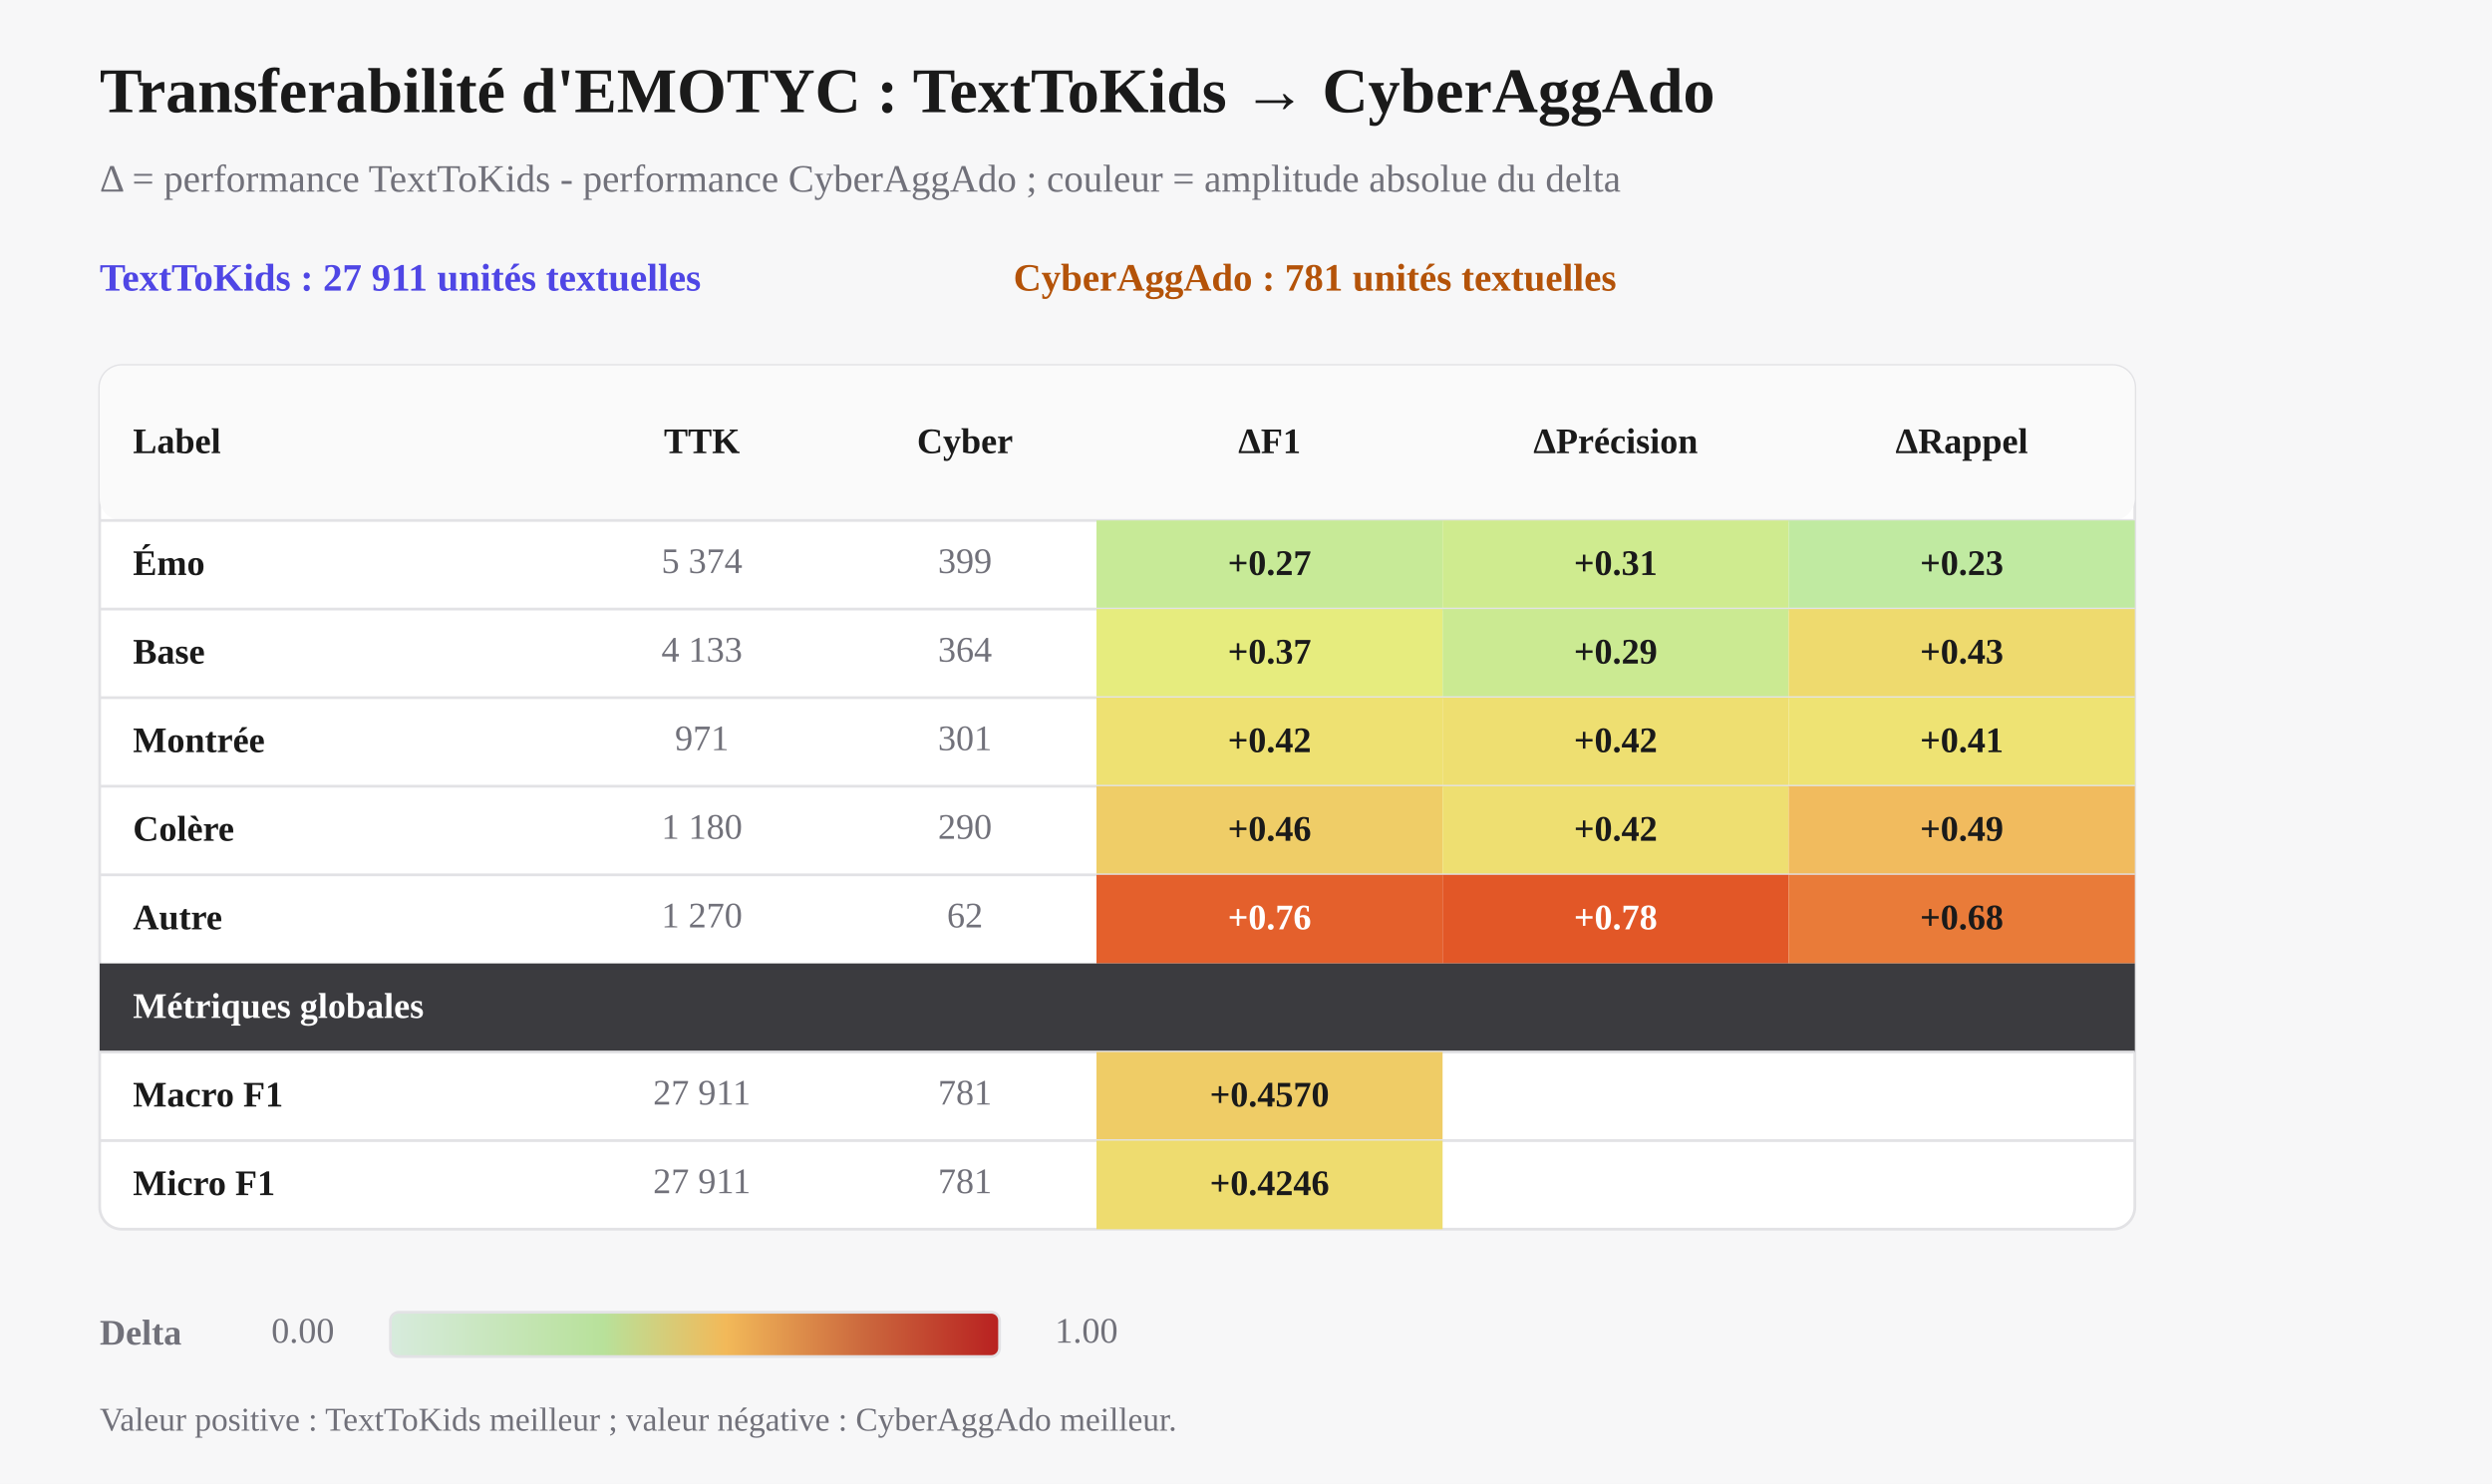
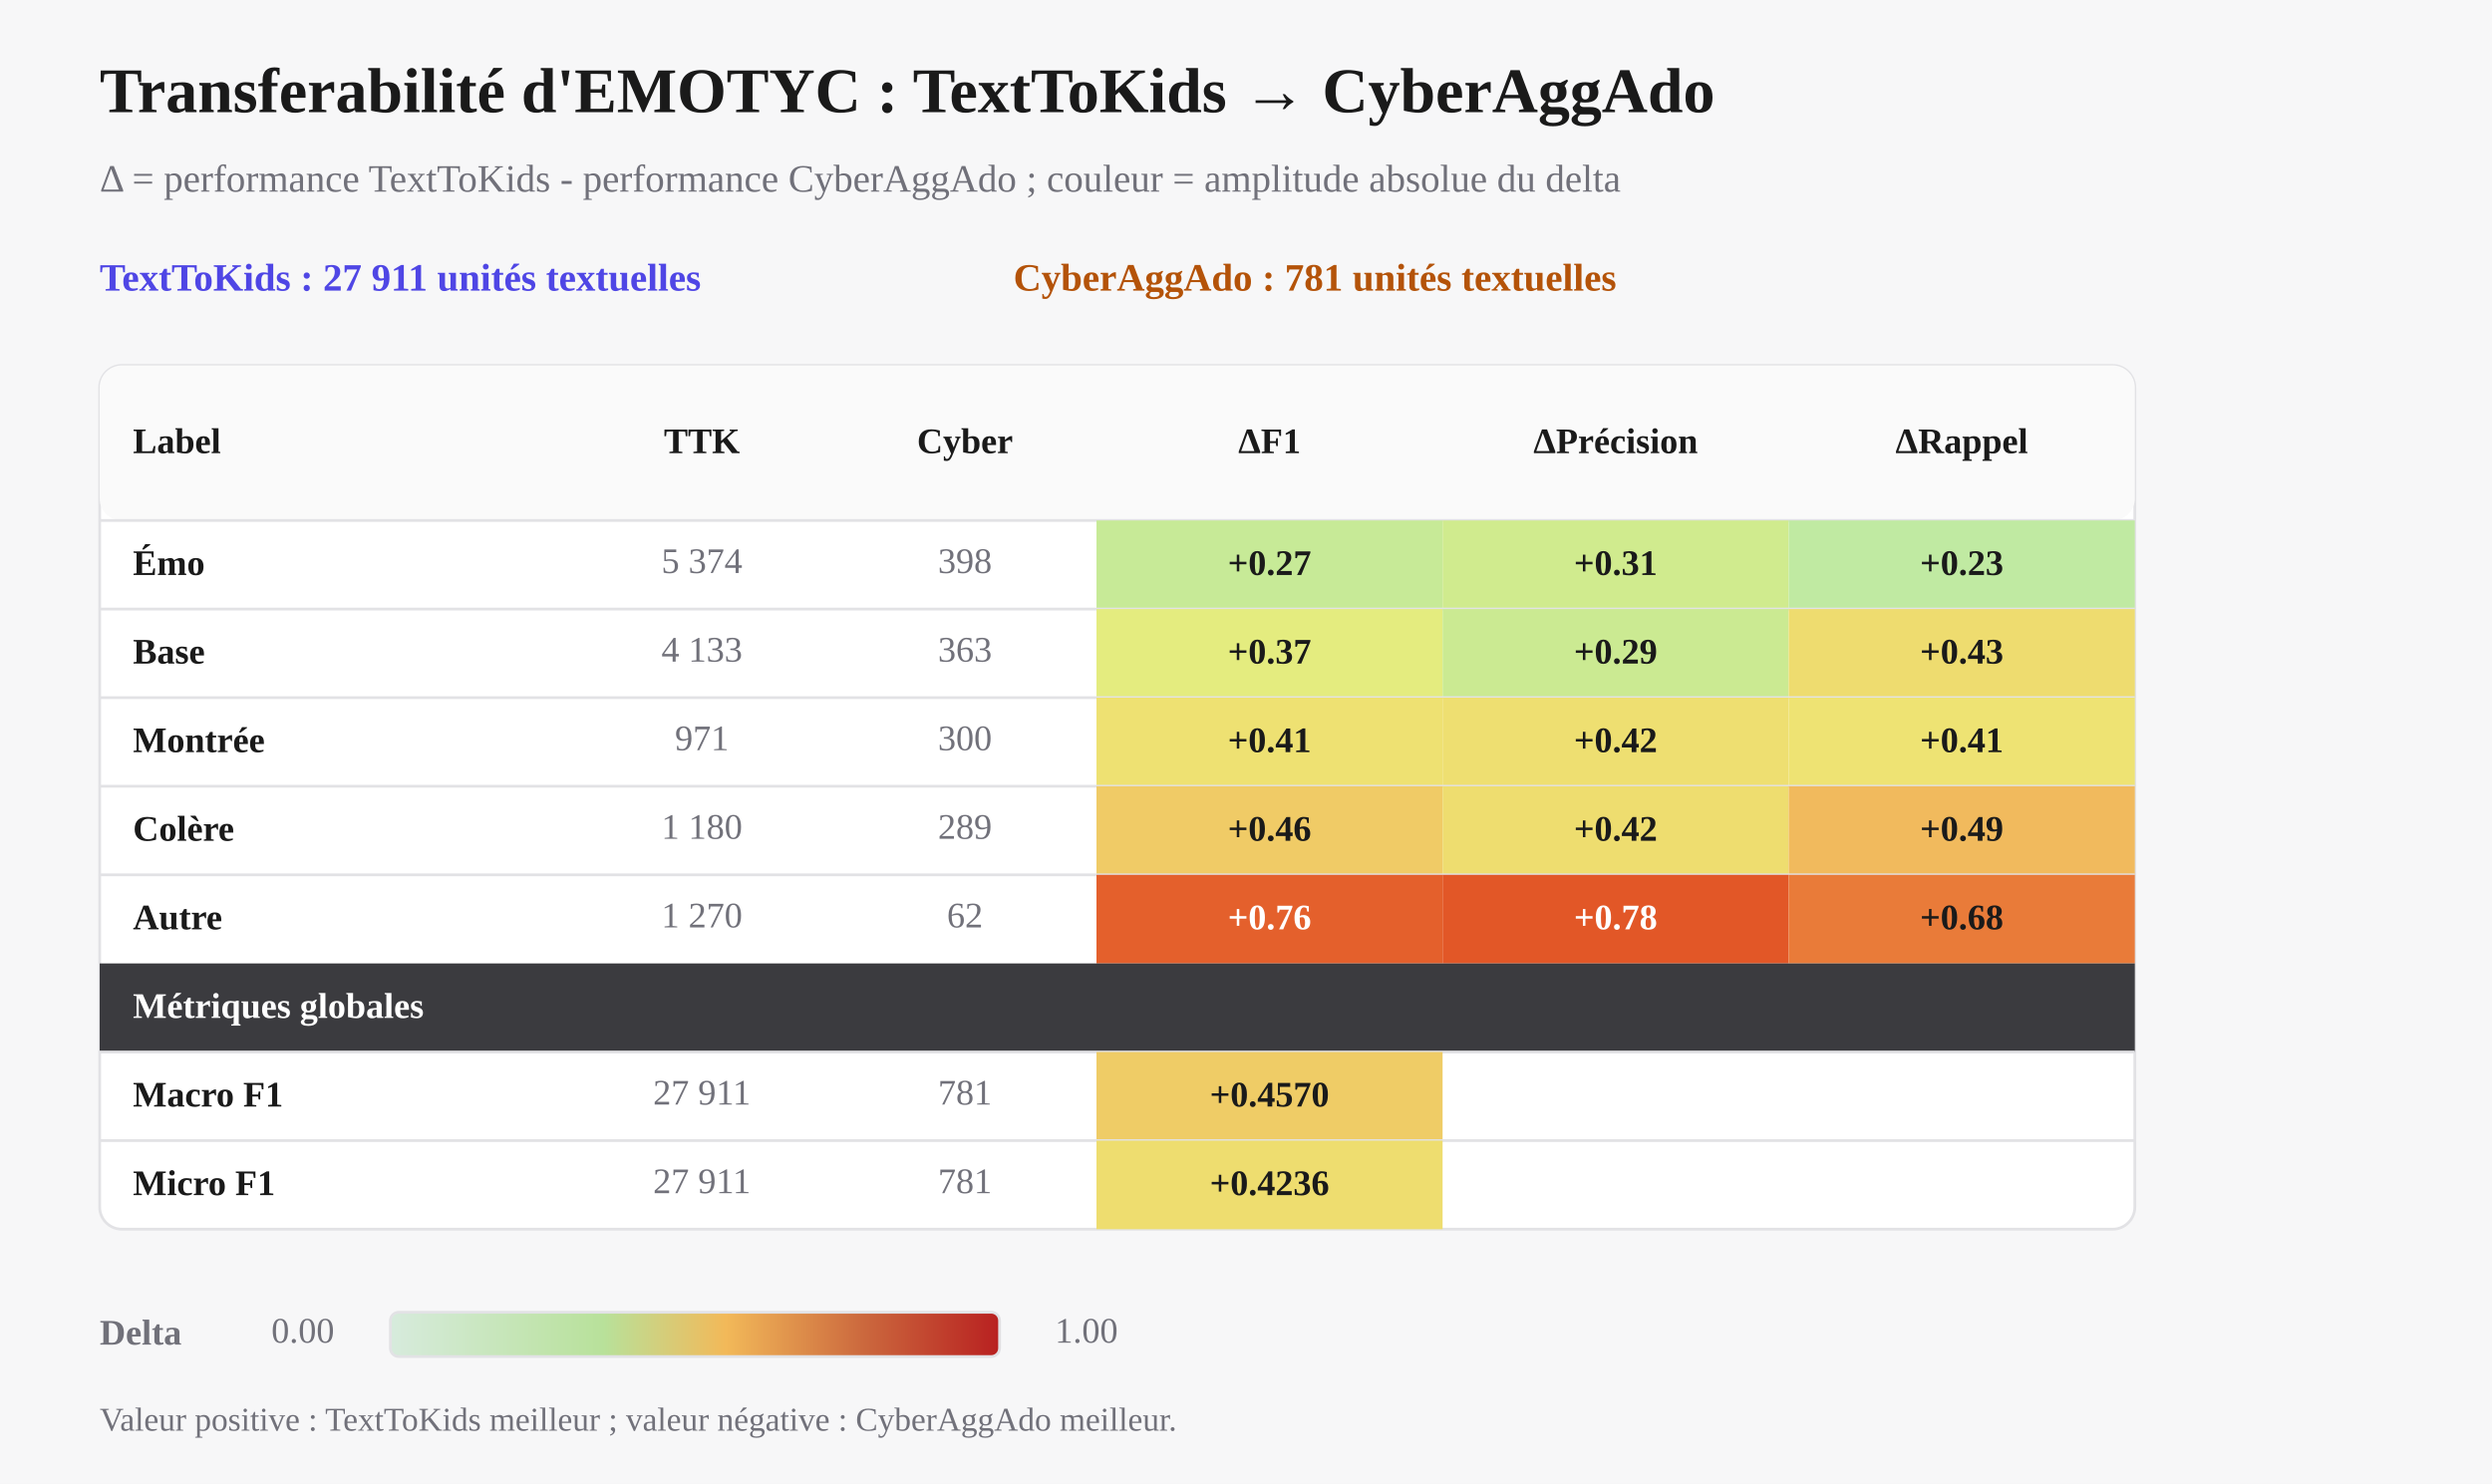
<svg xmlns="http://www.w3.org/2000/svg" width="900" height="536" viewBox="0 0 900 536">
  <defs>
    <linearGradient id="deltaGradient" x1="0%" y1="0%" x2="100%" y2="0%">
      <stop offset="0%" stop-color="#D7EBDD" />
      <stop offset="35%" stop-color="#B8E19A" />
      <stop offset="55%" stop-color="#F2B959" />
      <stop offset="78%" stop-color="#CB673D" />
      <stop offset="100%" stop-color="#B82020" />
    </linearGradient>
  </defs>
  <rect width="900" height="536" fill="#F7F7F8" />
  <text x="36.0" y="34.0" font-size="23" font-weight="700" fill="#1A1A1A" text-anchor="start" dominant-baseline="middle">Transferabilité d'EMOTYC : TextToKids → CyberAggAdo</text>
  <text x="36.0" y="66.0" font-size="14" font-weight="400" fill="#71717A" text-anchor="start" dominant-baseline="middle">Δ = performance TextToKids - performance CyberAggAdo ; couleur = amplitude absolue du delta</text>
  <text x="36.0" y="101.0" font-size="14" font-weight="600" fill="#4F46E5" text-anchor="start" dominant-baseline="middle">TextToKids : 27 911 unités textuelles</text>
  <text x="366.0" y="101.0" font-size="14" font-weight="600" fill="#B45309" text-anchor="start" dominant-baseline="middle">CyberAggAdo : 781 unités textuelles</text>
  <rect x="36" y="132" width="735" height="312" rx="8" fill="#FFFFFF" stroke="#E2E2E5" />
  <rect x="36" y="132" width="735" height="56" rx="8" fill="#FAFAFA" />
  <text x="48.0" y="160.0" font-size="13" font-weight="700" fill="#1A1A1A" text-anchor="start" dominant-baseline="middle">Label</text>
  <text x="253.5" y="160.0" font-size="13" font-weight="700" fill="#1A1A1A" text-anchor="middle" dominant-baseline="middle">TTK</text>
  <text x="348.5" y="160.0" font-size="13" font-weight="700" fill="#1A1A1A" text-anchor="middle" dominant-baseline="middle">Cyber</text>
  <text x="458.5" y="160.0" font-size="13" font-weight="700" fill="#1A1A1A" text-anchor="middle" dominant-baseline="middle">ΔF1</text>
  <text x="583.5" y="160.0" font-size="13" font-weight="700" fill="#1A1A1A" text-anchor="middle" dominant-baseline="middle">ΔPrécision</text>
  <text x="708.5" y="160.0" font-size="13" font-weight="700" fill="#1A1A1A" text-anchor="middle" dominant-baseline="middle">ΔRappel</text>
  <line x1="36" y1="188" x2="771" y2="188" stroke="#E2E2E5" />
  <text x="48.0" y="204.0" font-size="13" font-weight="600" fill="#1A1A1A" text-anchor="start" dominant-baseline="middle">Émo</text>
  <text x="253.5" y="204.0" font-size="13" font-weight="400" fill="#71717A" text-anchor="middle" dominant-baseline="middle">5 374</text>
-   <text x="348.5" y="204.0" font-size="13" font-weight="400" fill="#71717A" text-anchor="middle" dominant-baseline="middle">399</text>
+   <text x="348.5" y="204.0" font-size="13" font-weight="400" fill="#71717A" text-anchor="middle" dominant-baseline="middle">398</text>
  <rect x="396" y="188" width="125" height="32" fill="#C7EA97" />
  <text x="458.5" y="204.0" font-size="13" font-weight="700" fill="#1A1A1A" text-anchor="middle" dominant-baseline="middle">+0.27</text>
-   <rect x="521" y="188" width="125" height="32" fill="#CFEB8F" />
+   <rect x="521" y="188" width="125" height="32" fill="#D0EB8E" />
  <text x="583.5" y="204.0" font-size="13" font-weight="700" fill="#1A1A1A" text-anchor="middle" dominant-baseline="middle">+0.31</text>
-   <rect x="646" y="188" width="125" height="32" fill="#C0EAA1" />
+   <rect x="646" y="188" width="125" height="32" fill="#C0EAA2" />
  <text x="708.5" y="204.0" font-size="13" font-weight="700" fill="#1A1A1A" text-anchor="middle" dominant-baseline="middle">+0.23</text>
  <line x1="36" y1="220" x2="771" y2="220" stroke="#E2E2E5" />
  <text x="48.0" y="236.0" font-size="13" font-weight="600" fill="#1A1A1A" text-anchor="start" dominant-baseline="middle">Base</text>
  <text x="253.5" y="236.0" font-size="13" font-weight="400" fill="#71717A" text-anchor="middle" dominant-baseline="middle">4 133</text>
-   <text x="348.5" y="236.0" font-size="13" font-weight="400" fill="#71717A" text-anchor="middle" dominant-baseline="middle">364</text>
-   <rect x="396" y="220" width="125" height="32" fill="#E6EC7E" />
+   <text x="348.5" y="236.0" font-size="13" font-weight="400" fill="#71717A" text-anchor="middle" dominant-baseline="middle">363</text>
+   <rect x="396" y="220" width="125" height="32" fill="#E4EC7F" />
  <text x="458.5" y="236.0" font-size="13" font-weight="700" fill="#1A1A1A" text-anchor="middle" dominant-baseline="middle">+0.37</text>
  <rect x="521" y="220" width="125" height="32" fill="#CBEA92" />
  <text x="583.5" y="236.0" font-size="13" font-weight="700" fill="#1A1A1A" text-anchor="middle" dominant-baseline="middle">+0.29</text>
-   <rect x="646" y="220" width="125" height="32" fill="#EEDA6E" />
+   <rect x="646" y="220" width="125" height="32" fill="#EEDC6F" />
  <text x="708.5" y="236.0" font-size="13" font-weight="700" fill="#1A1A1A" text-anchor="middle" dominant-baseline="middle">+0.43</text>
  <line x1="36" y1="252" x2="771" y2="252" stroke="#E2E2E5" />
  <text x="48.0" y="268.0" font-size="13" font-weight="600" fill="#1A1A1A" text-anchor="start" dominant-baseline="middle">Montrée</text>
  <text x="253.5" y="268.0" font-size="13" font-weight="400" fill="#71717A" text-anchor="middle" dominant-baseline="middle">971</text>
-   <text x="348.5" y="268.0" font-size="13" font-weight="400" fill="#71717A" text-anchor="middle" dominant-baseline="middle">301</text>
+   <text x="348.5" y="268.0" font-size="13" font-weight="400" fill="#71717A" text-anchor="middle" dominant-baseline="middle">300</text>
  <rect x="396" y="252" width="125" height="32" fill="#EEE172" />
-   <text x="458.5" y="268.0" font-size="13" font-weight="700" fill="#1A1A1A" text-anchor="middle" dominant-baseline="middle">+0.42</text>
+   <text x="458.5" y="268.0" font-size="13" font-weight="700" fill="#1A1A1A" text-anchor="middle" dominant-baseline="middle">+0.41</text>
  <rect x="521" y="252" width="125" height="32" fill="#EEDF71" />
  <text x="583.5" y="268.0" font-size="13" font-weight="700" fill="#1A1A1A" text-anchor="middle" dominant-baseline="middle">+0.42</text>
  <rect x="646" y="252" width="125" height="32" fill="#EEE373" />
  <text x="708.5" y="268.0" font-size="13" font-weight="700" fill="#1A1A1A" text-anchor="middle" dominant-baseline="middle">+0.41</text>
  <line x1="36" y1="284" x2="771" y2="284" stroke="#E2E2E5" />
  <text x="48.0" y="300.0" font-size="13" font-weight="600" fill="#1A1A1A" text-anchor="start" dominant-baseline="middle">Colère</text>
  <text x="253.5" y="300.0" font-size="13" font-weight="400" fill="#71717A" text-anchor="middle" dominant-baseline="middle">1 180</text>
-   <text x="348.5" y="300.0" font-size="13" font-weight="400" fill="#71717A" text-anchor="middle" dominant-baseline="middle">290</text>
-   <rect x="396" y="284" width="125" height="32" fill="#EFCD67" />
+   <text x="348.5" y="300.0" font-size="13" font-weight="400" fill="#71717A" text-anchor="middle" dominant-baseline="middle">289</text>
+   <rect x="396" y="284" width="125" height="32" fill="#F0CB66" />
  <text x="458.5" y="300.0" font-size="13" font-weight="700" fill="#1A1A1A" text-anchor="middle" dominant-baseline="middle">+0.46</text>
-   <rect x="521" y="284" width="125" height="32" fill="#EEDF71" />
+   <rect x="521" y="284" width="125" height="32" fill="#EEDD6F" />
  <text x="583.5" y="300.0" font-size="13" font-weight="700" fill="#1A1A1A" text-anchor="middle" dominant-baseline="middle">+0.42</text>
-   <rect x="646" y="284" width="125" height="32" fill="#F1BB5E" />
+   <rect x="646" y="284" width="125" height="32" fill="#F1BA5D" />
  <text x="708.5" y="300.0" font-size="13" font-weight="700" fill="#1A1A1A" text-anchor="middle" dominant-baseline="middle">+0.49</text>
  <line x1="36" y1="316" x2="771" y2="316" stroke="#E2E2E5" />
  <text x="48.0" y="332.0" font-size="13" font-weight="600" fill="#1A1A1A" text-anchor="start" dominant-baseline="middle">Autre</text>
  <text x="253.5" y="332.0" font-size="13" font-weight="400" fill="#71717A" text-anchor="middle" dominant-baseline="middle">1 270</text>
  <text x="348.5" y="332.0" font-size="13" font-weight="400" fill="#71717A" text-anchor="middle" dominant-baseline="middle">62</text>
  <rect x="396" y="316" width="125" height="32" fill="#E4602C" />
  <text x="458.5" y="332.0" font-size="13" font-weight="700" fill="#FFFFFF" text-anchor="middle" dominant-baseline="middle">+0.76</text>
  <rect x="521" y="316" width="125" height="32" fill="#E25727" />
  <text x="583.5" y="332.0" font-size="13" font-weight="700" fill="#FFFFFF" text-anchor="middle" dominant-baseline="middle">+0.78</text>
  <rect x="646" y="316" width="125" height="32" fill="#E97B39" />
  <text x="708.5" y="332.0" font-size="13" font-weight="700" fill="#1A1A1A" text-anchor="middle" dominant-baseline="middle">+0.68</text>
  <rect x="36" y="348" width="735" height="32" fill="#3B3B3F" />
  <text x="48.0" y="364.0" font-size="13" font-weight="700" fill="#FFFFFF" text-anchor="start" dominant-baseline="middle">Métriques globales</text>
  <line x1="36" y1="380" x2="771" y2="380" stroke="#E2E2E5" />
  <text x="48.0" y="396.0" font-size="13" font-weight="600" fill="#1A1A1A" text-anchor="start" dominant-baseline="middle">Macro F1</text>
  <text x="253.5" y="396.0" font-size="13" font-weight="400" fill="#71717A" text-anchor="middle" dominant-baseline="middle">27 911</text>
  <text x="348.5" y="396.0" font-size="13" font-weight="400" fill="#71717A" text-anchor="middle" dominant-baseline="middle">781</text>
  <rect x="396" y="380" width="125" height="32" fill="#EFCC66" />
  <text x="458.5" y="396.0" font-size="13" font-weight="700" fill="#1A1A1A" text-anchor="middle" dominant-baseline="middle">+0.4570</text>
  <line x1="36" y1="412" x2="771" y2="412" stroke="#E2E2E5" />
  <text x="48.0" y="428.0" font-size="13" font-weight="600" fill="#1A1A1A" text-anchor="start" dominant-baseline="middle">Micro F1</text>
  <text x="253.5" y="428.0" font-size="13" font-weight="400" fill="#71717A" text-anchor="middle" dominant-baseline="middle">27 911</text>
  <text x="348.5" y="428.0" font-size="13" font-weight="400" fill="#71717A" text-anchor="middle" dominant-baseline="middle">781</text>
-   <rect x="396" y="412" width="125" height="32" fill="#EEDC6F" />
-   <text x="458.5" y="428.0" font-size="13" font-weight="700" fill="#1A1A1A" text-anchor="middle" dominant-baseline="middle">+0.4246</text>
+   <rect x="396" y="412" width="125" height="32" fill="#EEDD6F" />
+   <text x="458.5" y="428.0" font-size="13" font-weight="700" fill="#1A1A1A" text-anchor="middle" dominant-baseline="middle">+0.4236</text>
  <text x="36.0" y="482.0" font-size="13" font-weight="700" fill="#71717A" text-anchor="start" dominant-baseline="middle">Delta</text>
  <text x="98.0" y="482.0" font-size="13" font-weight="400" fill="#71717A" text-anchor="start" dominant-baseline="middle">0.00</text>
  <rect x="141" y="474" width="220" height="16" rx="3" fill="url(#deltaGradient)" stroke="#E2E2E5" />
  <text x="381.0" y="482.0" font-size="13" font-weight="400" fill="#71717A" text-anchor="start" dominant-baseline="middle">1.00</text>
  <text x="36.0" y="514.0" font-size="12" font-weight="400" fill="#71717A" text-anchor="start" dominant-baseline="middle">Valeur positive : TextToKids meilleur ; valeur négative : CyberAggAdo meilleur.</text>
</svg>
